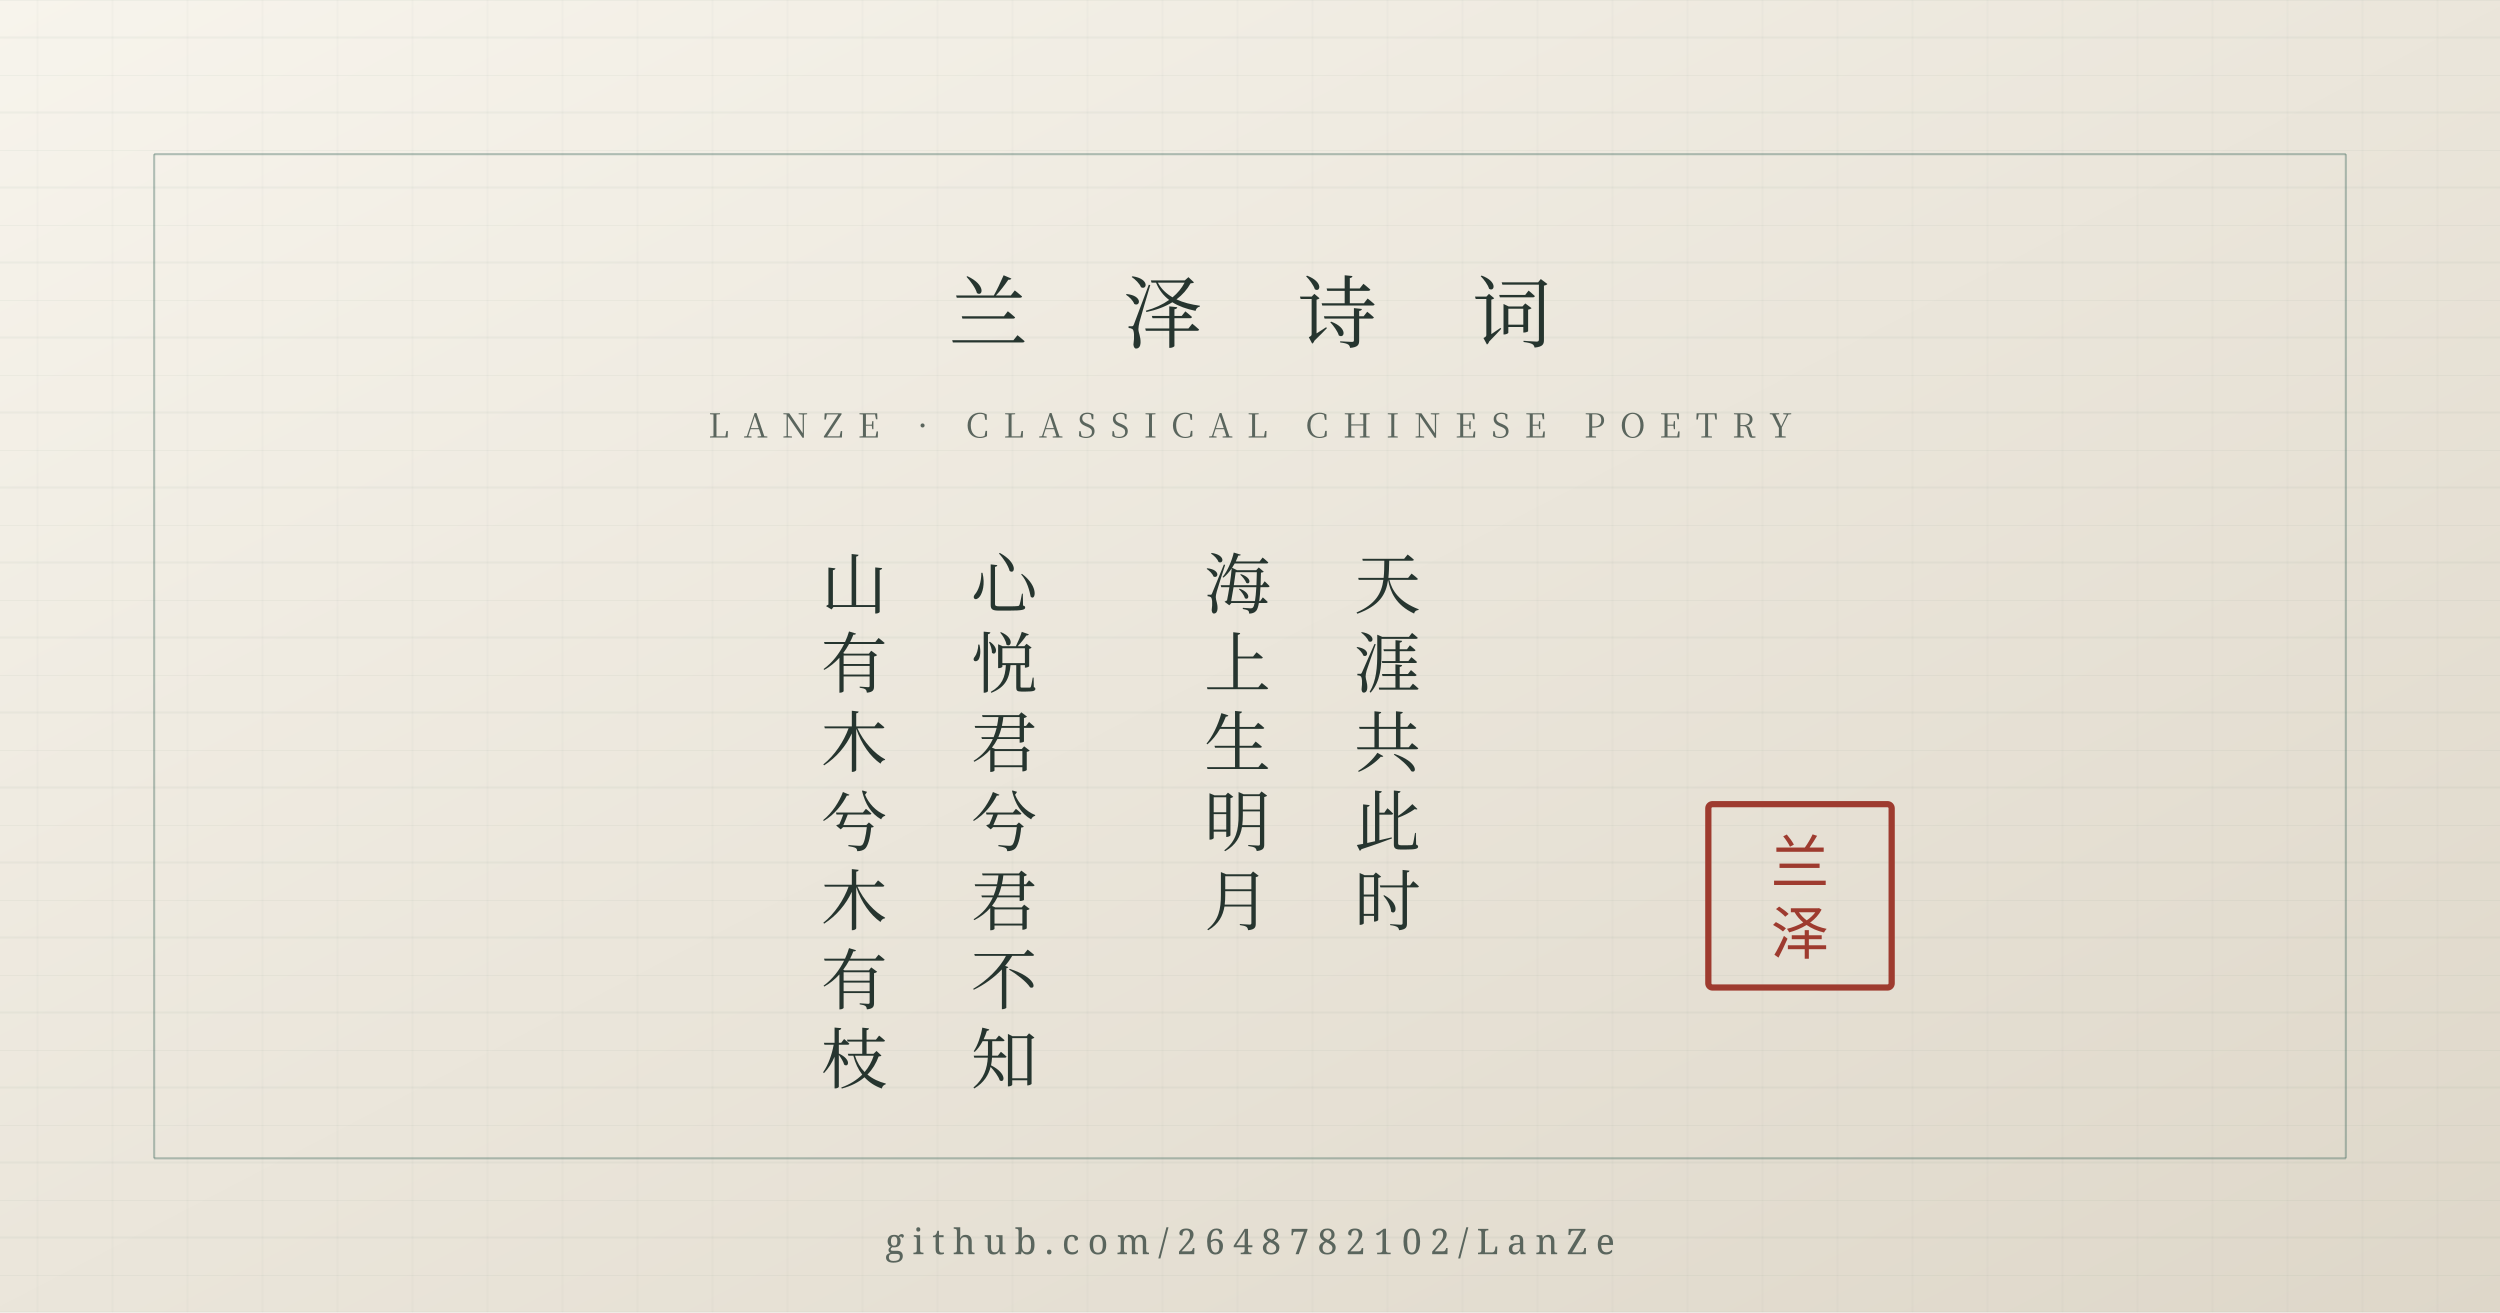
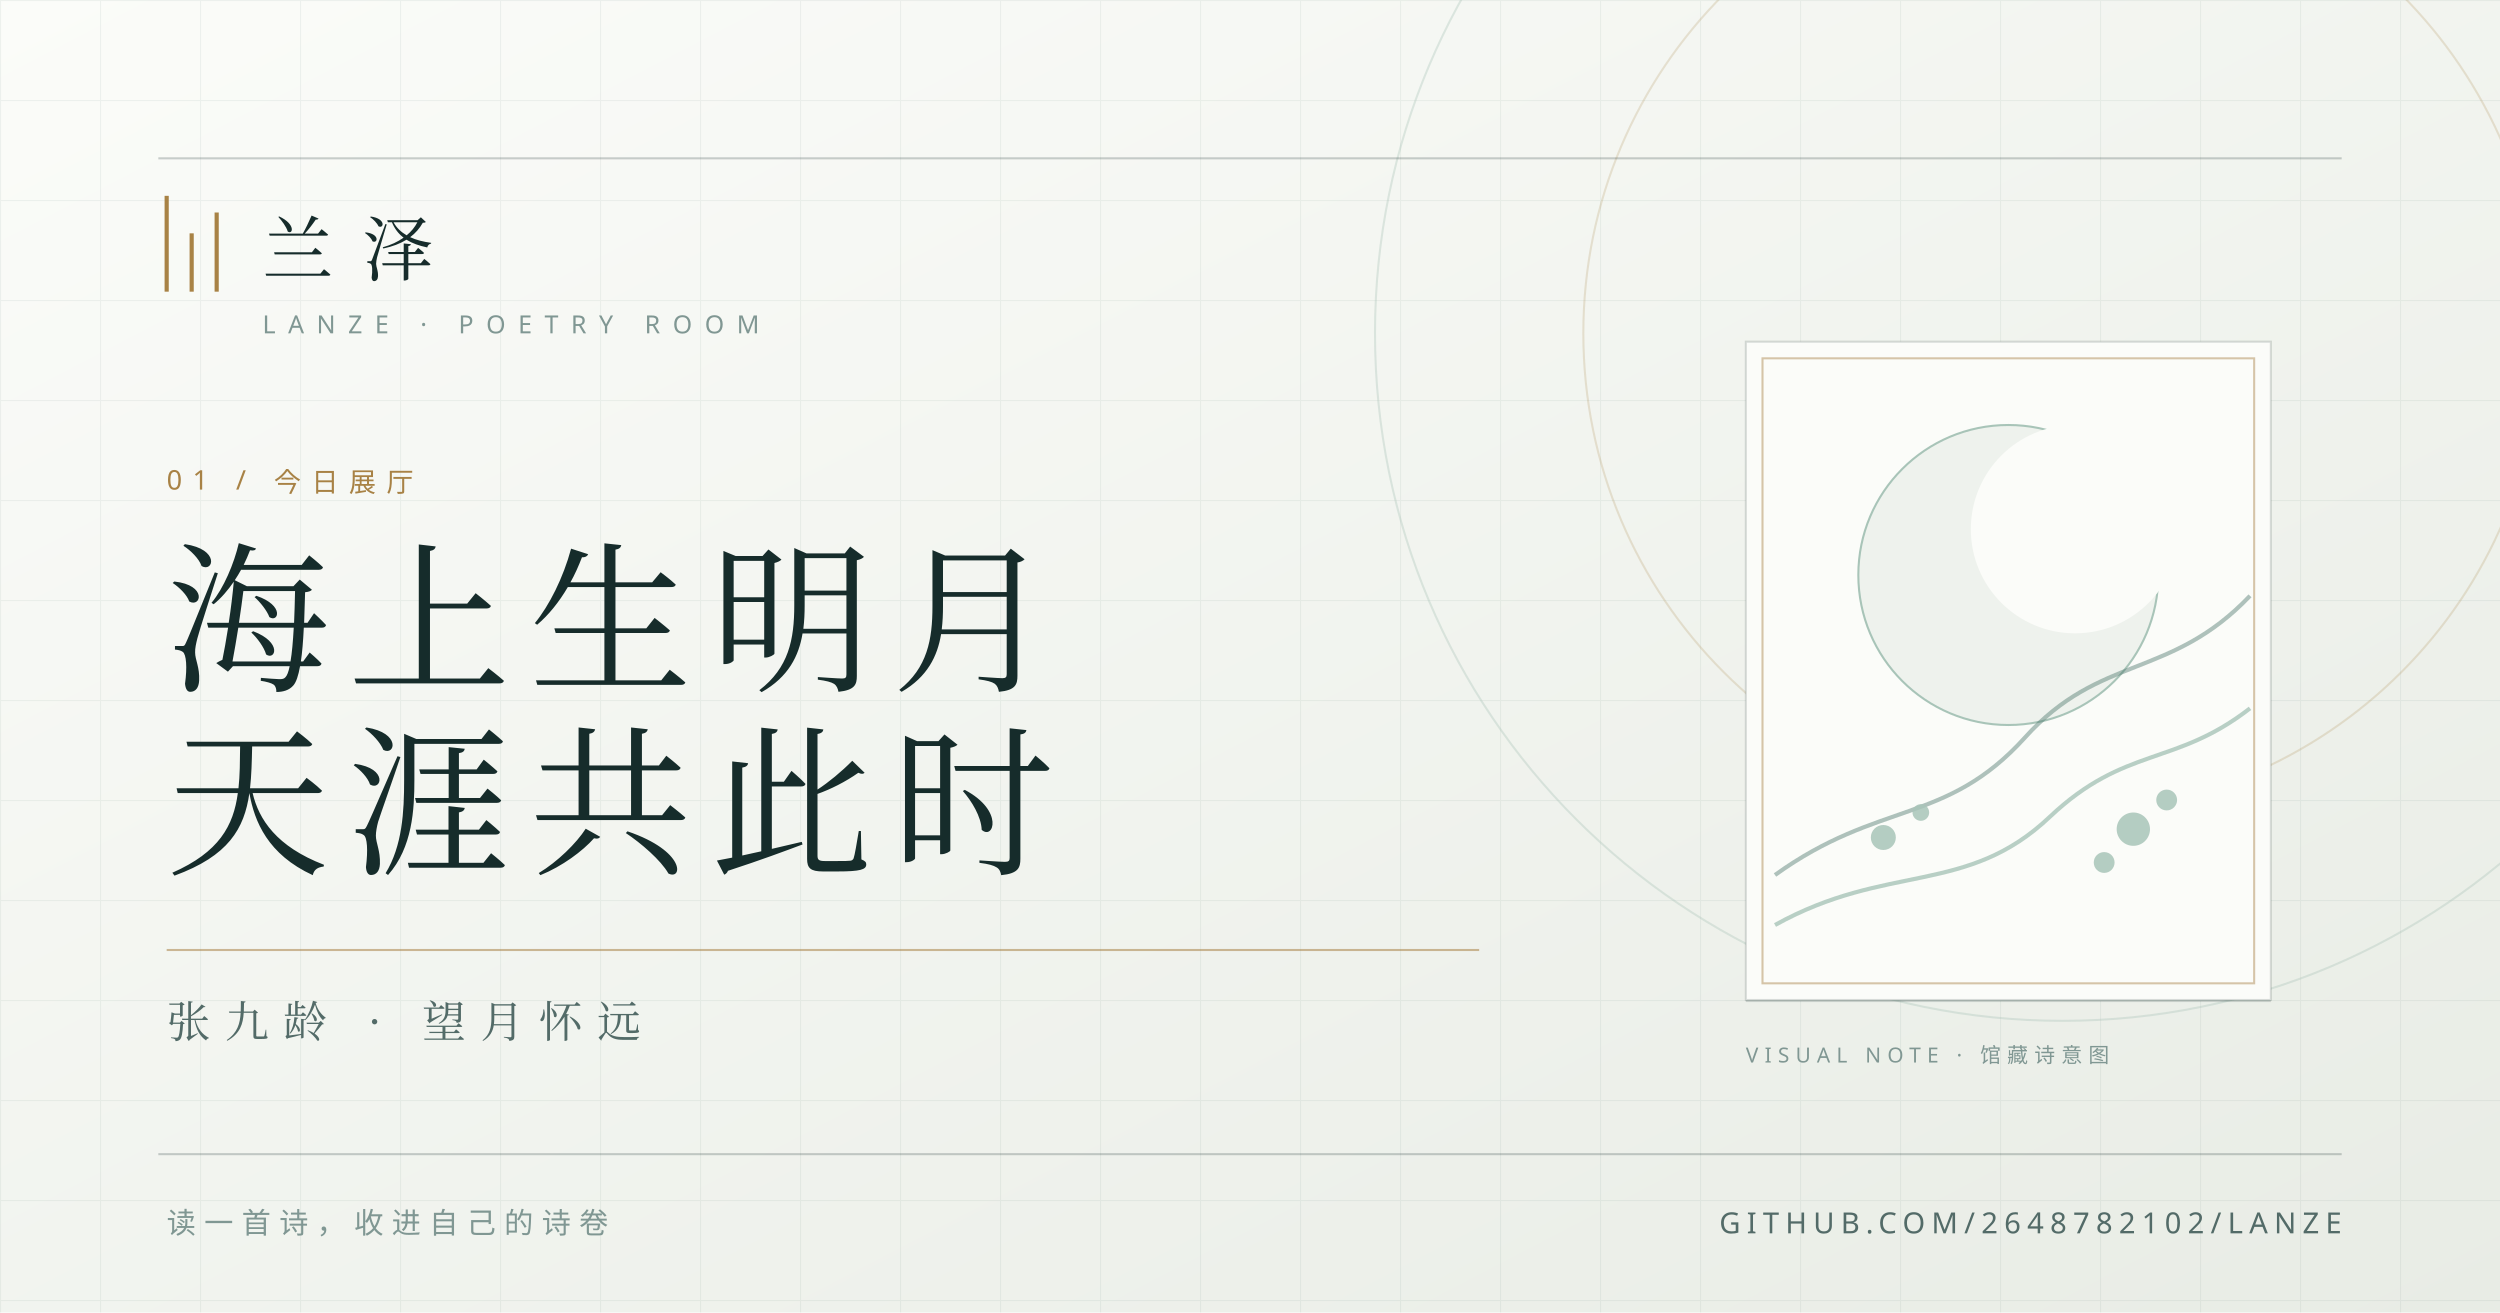
- <svg xmlns="http://www.w3.org/2000/svg" width="1200" height="630" viewBox="0 0 1200 630" role="img" aria-label="兰泽诗词：以折页与竖排文字重新呈现的古诗词前端">
+ <svg xmlns="http://www.w3.org/2000/svg" width="1200" height="630" viewBox="0 0 1200 630" role="img" aria-label="兰泽：青瓷数字诗馆，读诗的地方">
  <defs>
-     <linearGradient id="paper" x1="0" y1="0" x2="1" y2="1">
-       <stop offset="0" stop-color="#f7f4ec" />
-       <stop offset="1" stop-color="#ded7c9" />
+     <linearGradient id="porcelain" x1="0" y1="0" x2="1" y2="1">
+       <stop offset="0" stop-color="#fbfcf9" />
+       <stop offset="1" stop-color="#e8ece5" />
    </linearGradient>
-     <pattern id="fiber" width="36" height="36" patternUnits="userSpaceOnUse">
-       <path d="M0 0H36M0 18H36" stroke="#2f5d50" stroke-opacity=".045" />
-       <path d="M18 0V36" stroke="#2f5d50" stroke-opacity=".025" />
+     <pattern id="grid" width="48" height="48" patternUnits="userSpaceOnUse">
+       <path d="M0 0H48M0 0V48" fill="none" stroke="#517a70" stroke-opacity=".08" stroke-width="1" />
    </pattern>
  </defs>
-   <rect width="1200" height="630" fill="url(#paper)" />
-   <rect width="1200" height="630" fill="url(#fiber)" />
-   <path d="M74 74H1126M74 556H1126" stroke="#2f5d50" stroke-opacity=".35" />
-   <path d="M74 74V556M1126 74V556" stroke="#2f5d50" stroke-opacity=".35" />
-   <g fill="#26352f" font-family="Songti SC, Noto Serif CJK SC, serif" text-anchor="middle">
-     <text x="600" y="164" font-size="38" letter-spacing="18">兰 泽 诗 词</text>
-     <text x="600" y="210" font-size="16" letter-spacing="7" fill="#5a655d">LANZE · CLASSICAL CHINESE POETRY</text>
+   <rect width="1200" height="630" fill="url(#porcelain)" />
+   <rect width="1200" height="630" fill="url(#grid)" />
+   <circle cx="990" cy="160" r="330" fill="none" stroke="#a8c4b8" stroke-opacity=".34" stroke-width="1" />
+   <circle cx="990" cy="160" r="230" fill="none" stroke="#a88245" stroke-opacity=".2" stroke-width="1" />
+   <path d="M76 76H1124M76 554H1124" stroke="#162c2b" stroke-opacity=".22" stroke-width="1" />
+   <g fill="none" stroke="#a88245" stroke-width="2">
+     <path d="M80 140V94" />
+     <path d="M92 140V112" />
+     <path d="M104 140V102" />
  </g>
-   <g fill="#26352f" font-family="Songti SC, Noto Serif CJK SC, serif" font-size="32" text-anchor="middle">
-     <text x="410" y="292">山</text>
-     <text x="410" y="330">有</text>
-     <text x="410" y="368">木</text>
-     <text x="410" y="406">兮</text>
-     <text x="410" y="444">木</text>
-     <text x="410" y="482">有</text>
-     <text x="410" y="520">枝</text>
-     <text x="482" y="292">心</text>
-     <text x="482" y="330">悦</text>
-     <text x="482" y="368">君</text>
-     <text x="482" y="406">兮</text>
-     <text x="482" y="444">君</text>
-     <text x="482" y="482">不</text>
-     <text x="482" y="520">知</text>
-     <text x="594" y="292">海</text>
-     <text x="594" y="330">上</text>
-     <text x="594" y="368">生</text>
-     <text x="594" y="406">明</text>
-     <text x="594" y="444">月</text>
-     <text x="666" y="292">天</text>
-     <text x="666" y="330">涯</text>
-     <text x="666" y="368">共</text>
-     <text x="666" y="406">此</text>
-     <text x="666" y="444">时</text>
+   <text x="126" y="132" fill="#162c2b" font-family="Songti SC, Noto Serif CJK SC, serif" font-size="34" letter-spacing="14">兰泽</text>
+   <text x="126" y="160" fill="#809793" font-family="Avenir Next, PingFang SC, sans-serif" font-size="12" letter-spacing="6">LANZE · POETRY ROOM</text>
+   <text x="80" y="235" fill="#a88245" font-family="Avenir Next, sans-serif" font-size="13" letter-spacing="5">01 / 今日展厅</text>
+   <text x="80" y="326" fill="#162c2b" font-family="Songti SC, Noto Serif CJK SC, serif" font-size="78" letter-spacing="9">海上生明月</text>
+   <text x="80" y="414" fill="#162c2b" font-family="Songti SC, Noto Serif CJK SC, serif" font-size="78" letter-spacing="9">天涯共此时</text>
+   <path d="M80 456H710" stroke="#a88245" stroke-opacity=".55" stroke-width="1" />
+   <text x="80" y="498" fill="#536b68" font-family="Songti SC, Noto Serif CJK SC, serif" font-size="21" letter-spacing="7">张九龄 · 望月怀远</text>
+   <rect x="838" y="164" width="252" height="316" fill="#fbfcf9" stroke="#162c2b" stroke-opacity=".16" />
+   <rect x="846" y="172" width="236" height="300" fill="none" stroke="#a88245" stroke-opacity=".45" />
+   <circle cx="964" cy="276" r="72" fill="#eef2ed" stroke="#a8c4b8" stroke-width="1" />
+   <circle cx="996" cy="254" r="50" fill="#fbfcf9" />
+   <path d="M852 420C902 384 934 396 972 354C1008 314 1042 326 1080 286" fill="none" stroke="#517a70" stroke-opacity=".45" stroke-width="2" />
+   <path d="M852 444C906 414 944 430 984 392C1020 358 1044 368 1080 340" fill="none" stroke="#a8c4b8" stroke-opacity=".8" stroke-width="2" />
+   <g fill="#a8c4b8" opacity=".85">
+     <circle cx="1024" cy="398" r="8" />
+     <circle cx="1040" cy="384" r="5" />
+     <circle cx="1010" cy="414" r="5" />
+     <circle cx="904" cy="402" r="6" />
+     <circle cx="922" cy="390" r="4" />
  </g>
-   <g stroke="#9e3b2f" stroke-width="3" fill="none">
-     <rect x="820" y="386" width="88" height="88" rx="2" />
-   </g>
-   <g fill="#9e3b2f" font-family="Songti SC, serif" font-size="28" text-anchor="middle">
-     <text x="864" y="424">兰</text>
-     <text x="864" y="458">泽</text>
-   </g>
-   <text x="600" y="602" fill="#5a655d" font-family="Songti SC, serif" font-size="17" letter-spacing="4" text-anchor="middle">github.com/2648782102/LanZe</text>
+   <rect x="838" y="480" width="252" height="1" fill="#162c2b" opacity=".16" />
+   <text x="838" y="510" fill="#809793" font-family="Avenir Next, PingFang SC, sans-serif" font-size="10" letter-spacing="3">VISUAL NOTE · 馆藏诗意图</text>
+   <text x="80" y="592" fill="#809793" font-family="Avenir Next, PingFang SC, sans-serif" font-size="14" letter-spacing="4">读一首诗，收进自己的诗卷</text>
+   <text x="1124" y="592" text-anchor="end" fill="#536b68" font-family="Avenir Next, sans-serif" font-size="14" letter-spacing="3">GITHUB.COM/2648782102/LANZE</text>
</svg>
